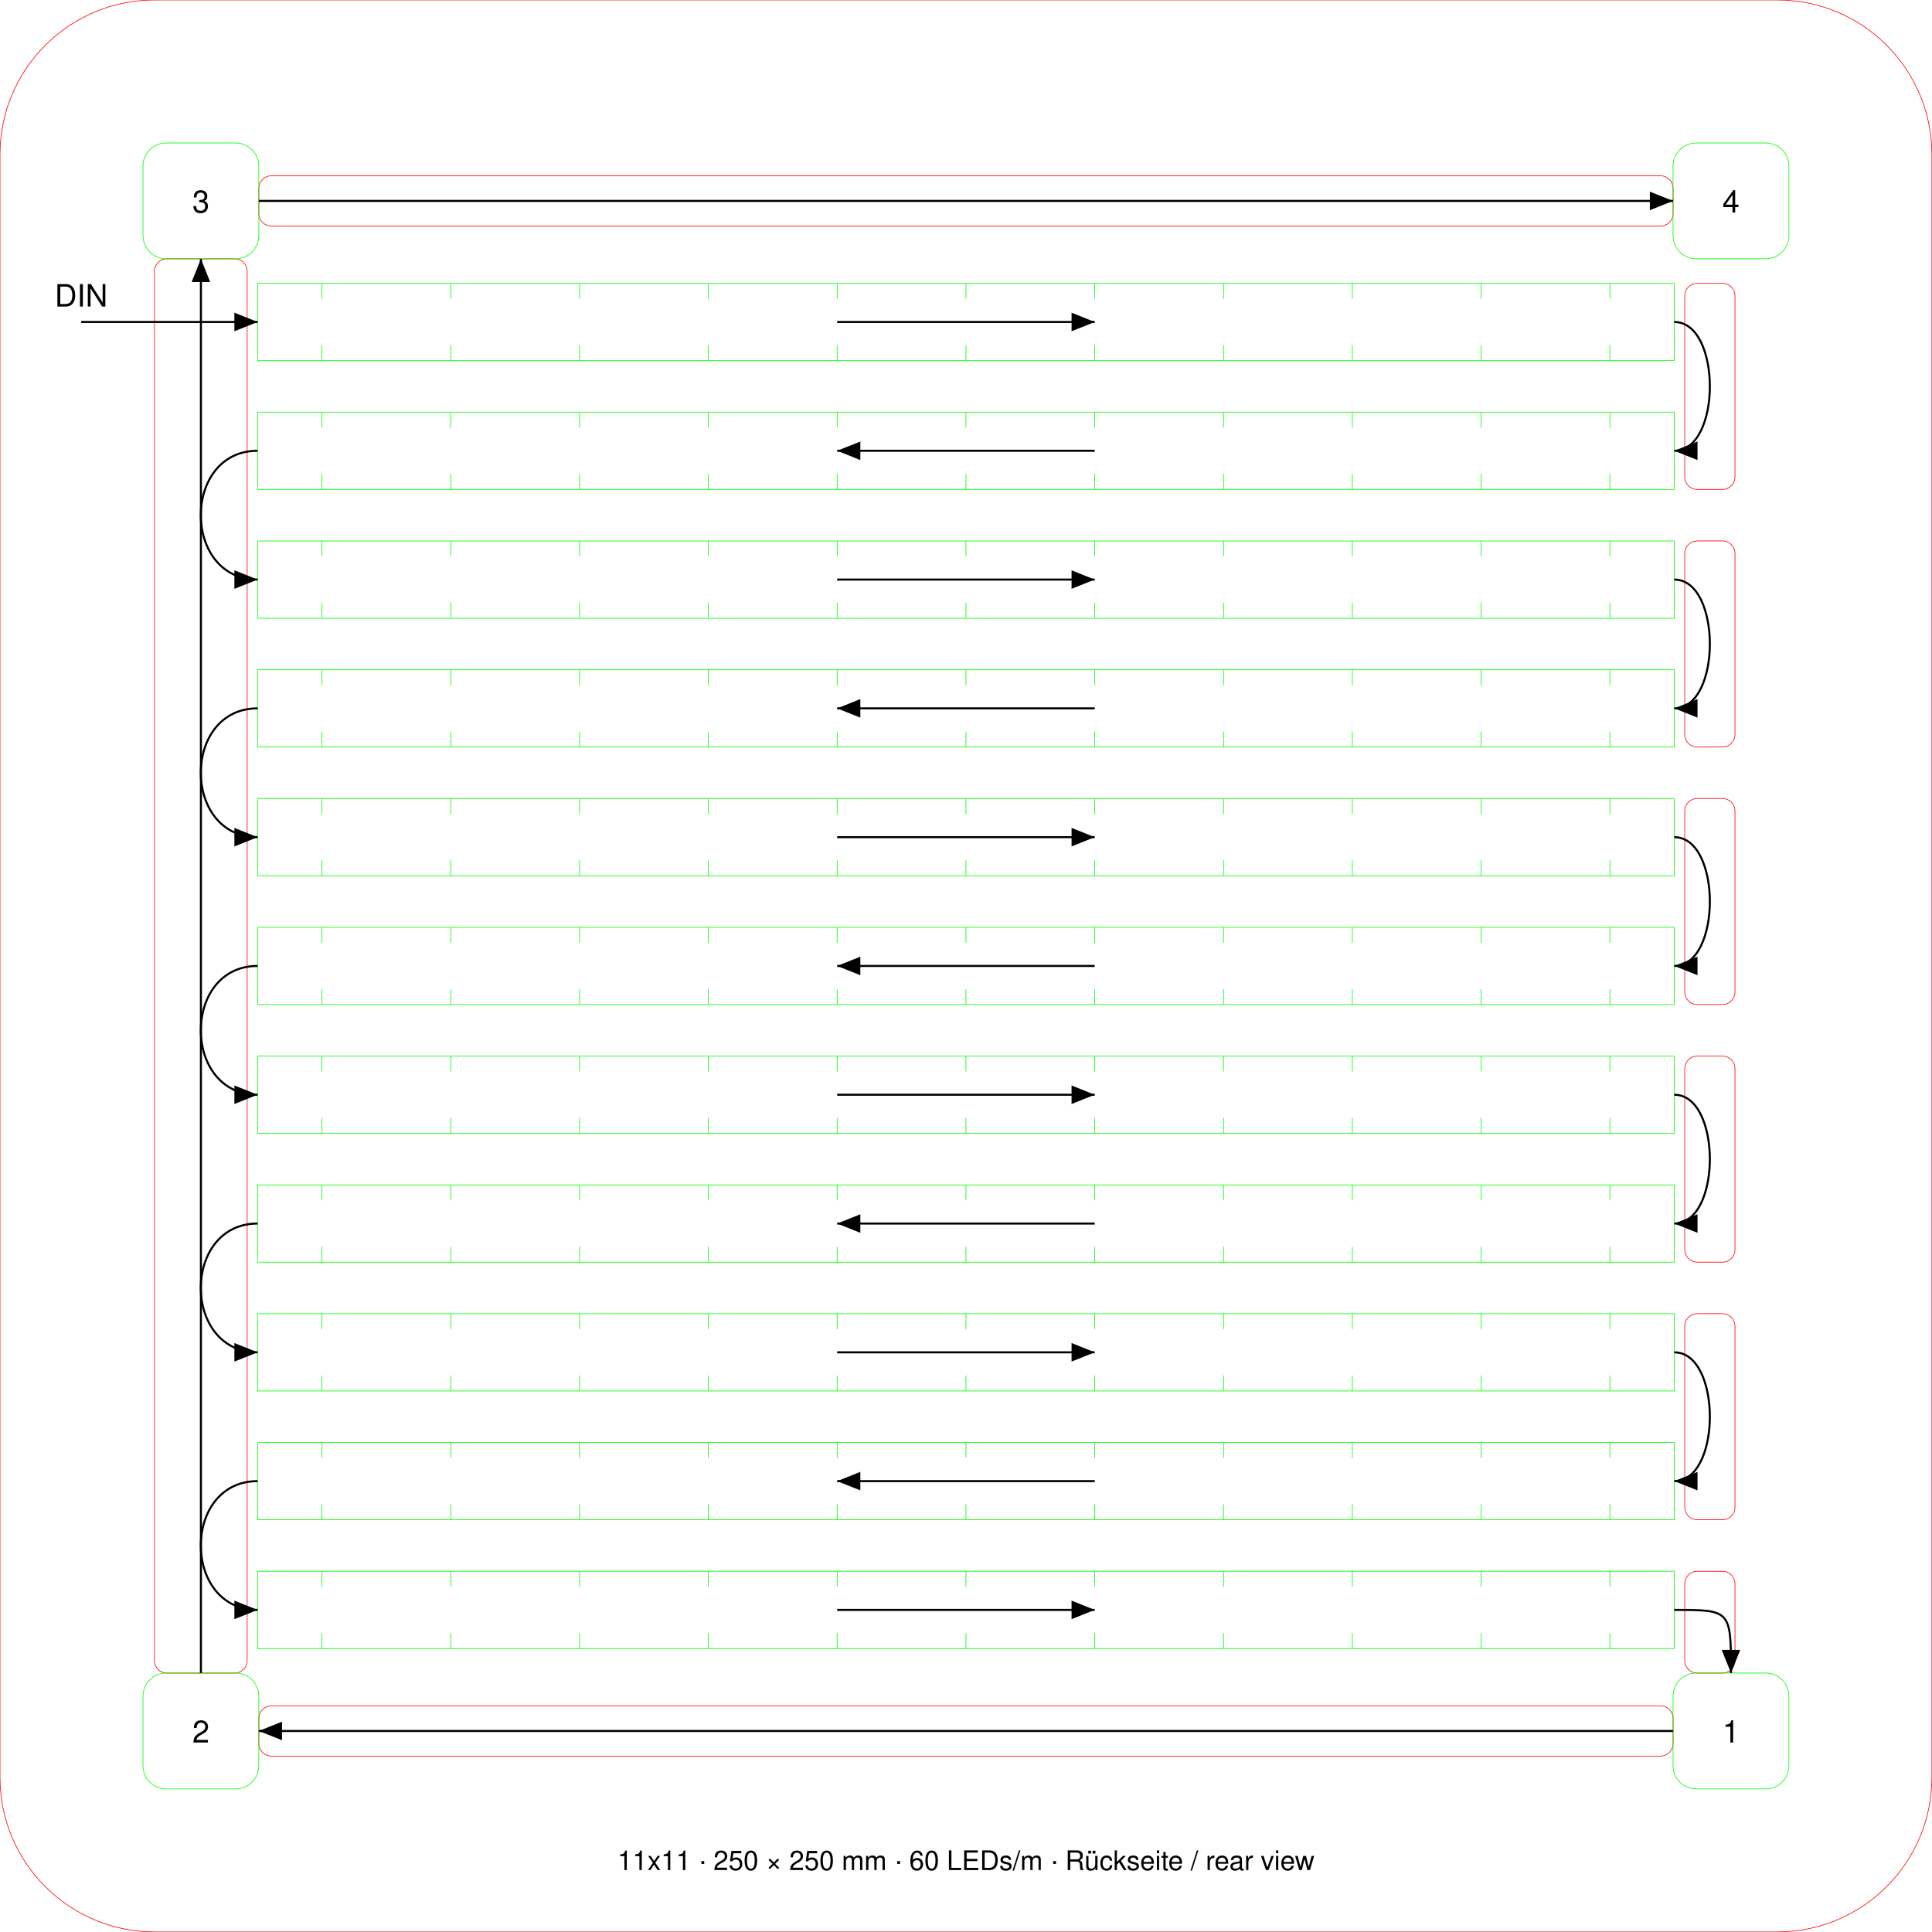
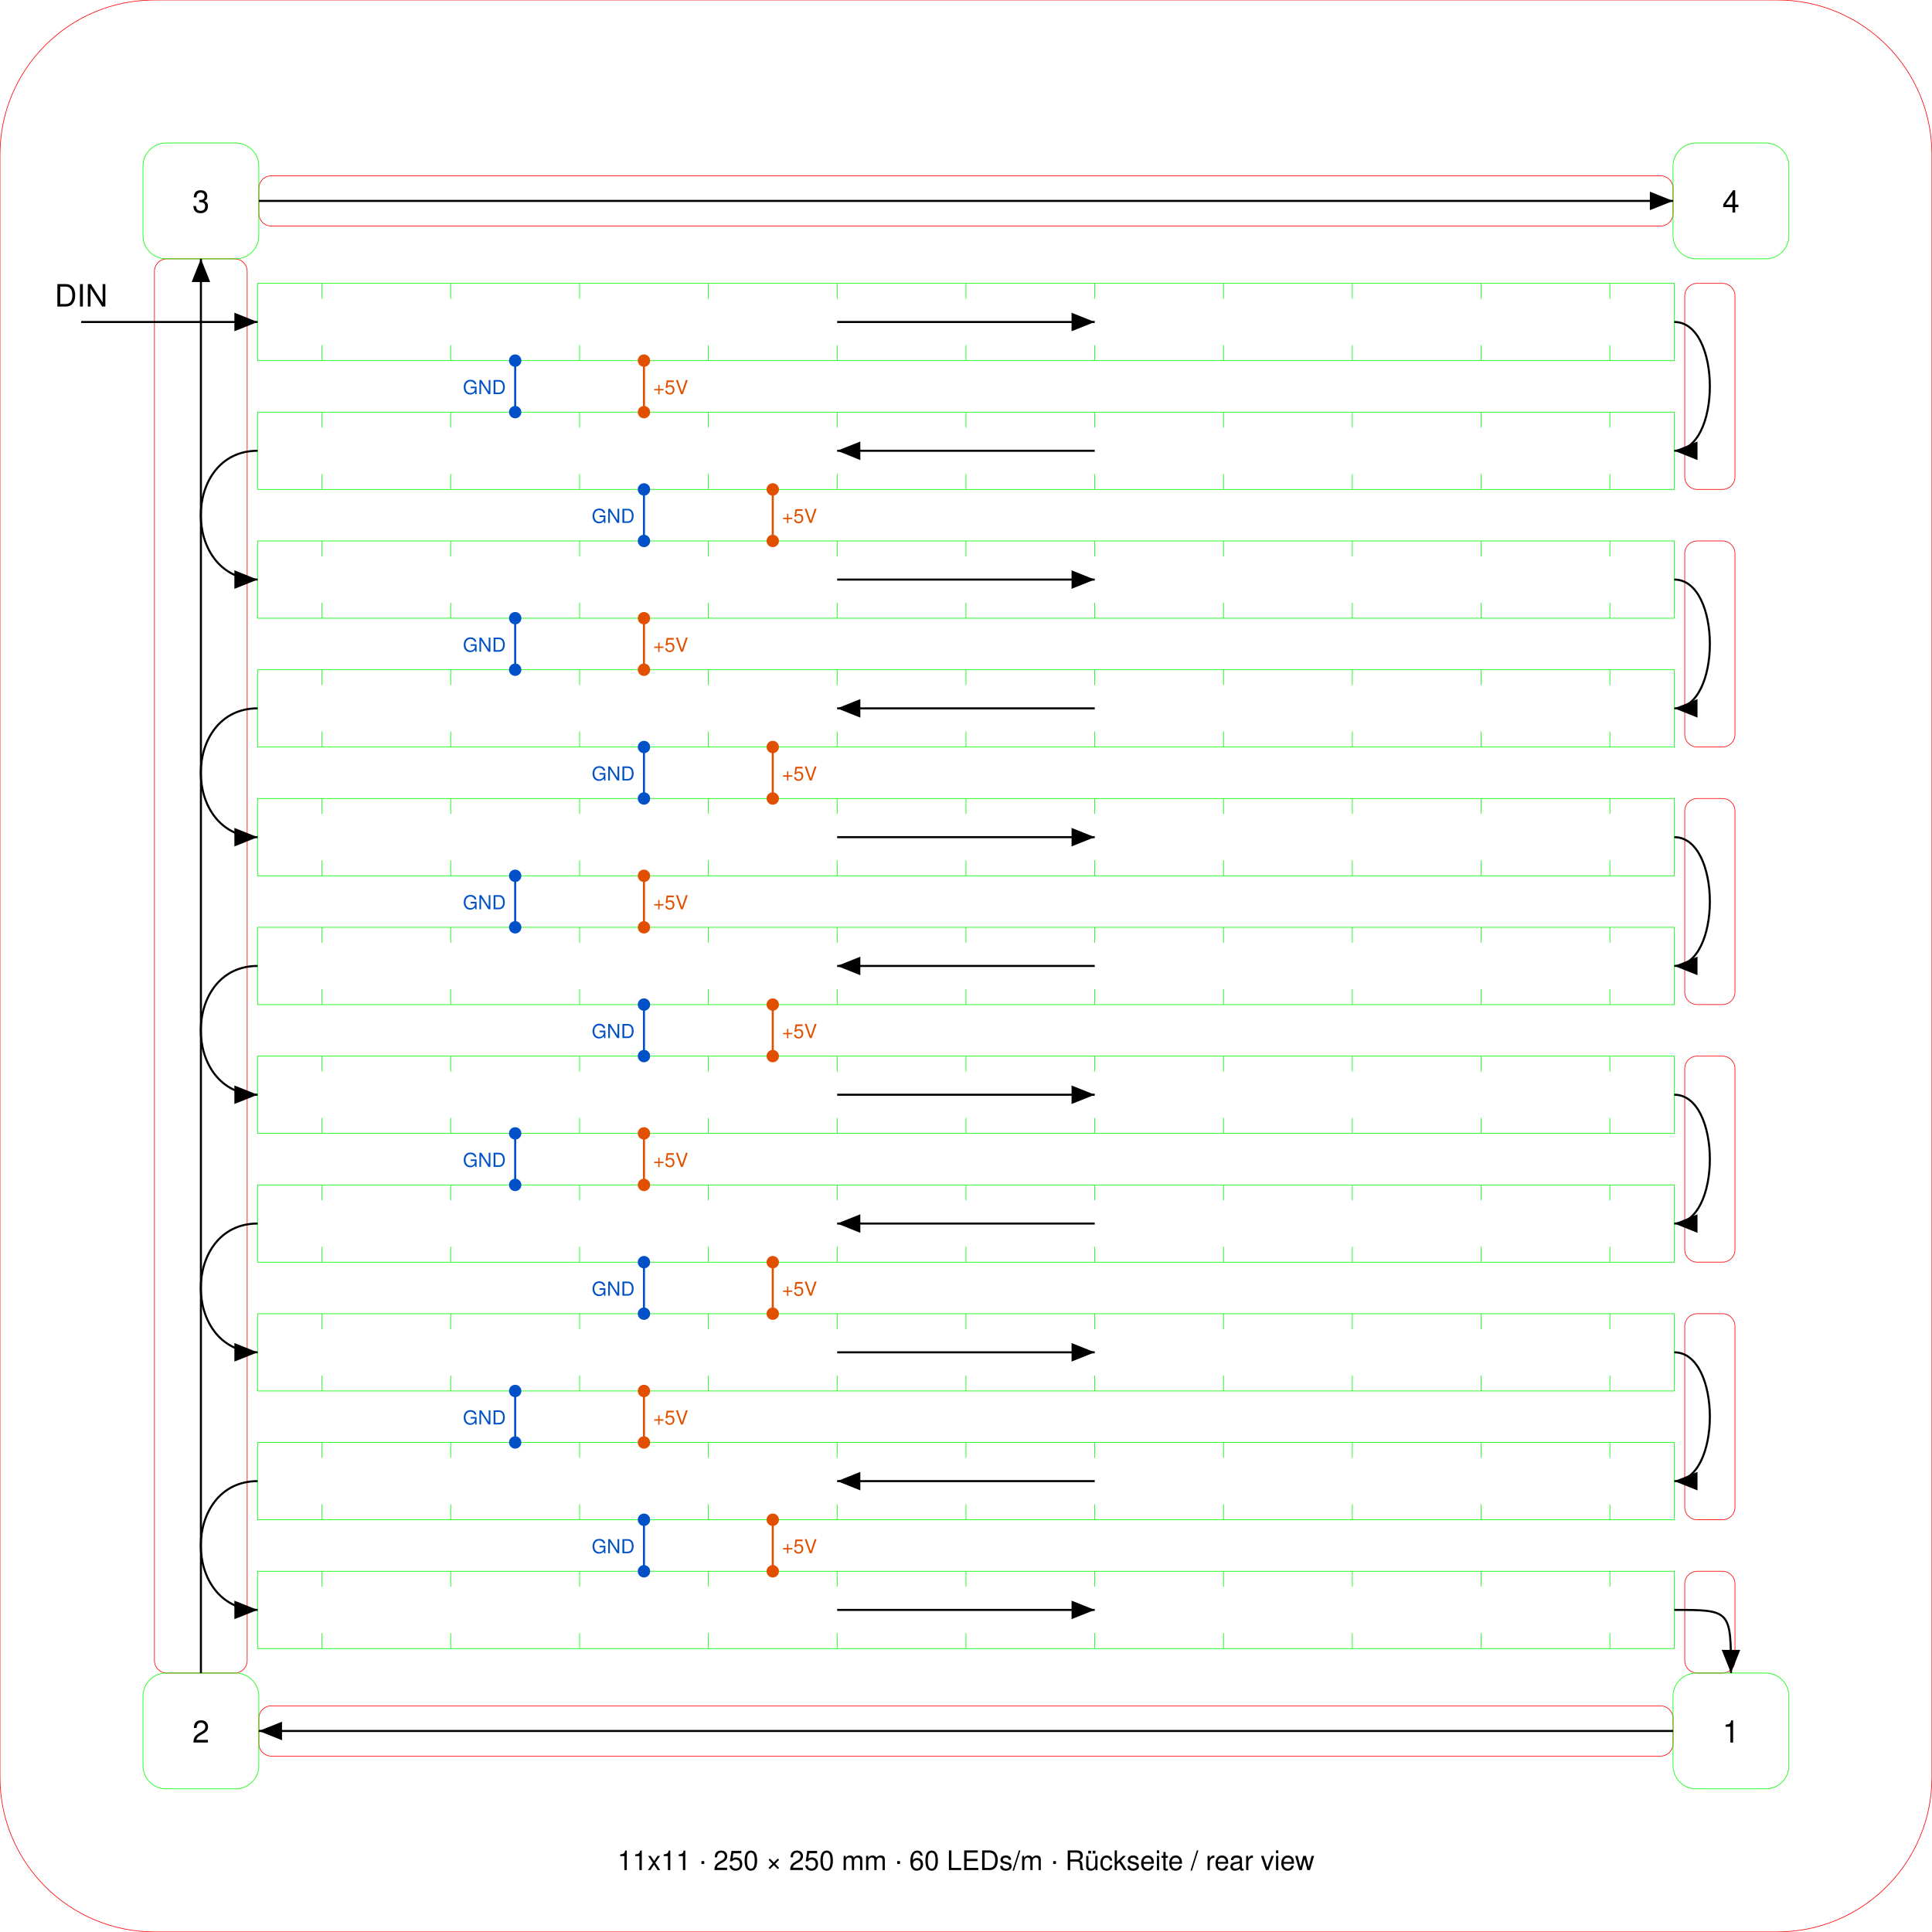
<svg xmlns="http://www.w3.org/2000/svg" version="1.1" width="250mm" height="250mm" viewBox="0 0 708.7 708.7">
  <style type="text/css">
	.cut{fill:none;stroke:#FF0000;stroke-width:0.236;}
	.mark{fill:none;stroke:#00FF00;stroke-width:0.236;}
	.arrow{fill:none;stroke:#000000;stroke-width:0.75;}
	.head{fill:#000000;}
	.label{font-family:'Helvetica';font-size:11.3px;text-anchor:middle;}
	.caption{font-family:'Helvetica';font-size:9.9px;text-anchor:middle;}
+ 	.gnd{fill:none;stroke:#0050C8;stroke-width:0.75;}
+ 	.vcc{fill:none;stroke:#E05000;stroke-width:0.75;}
+ 	.gnddot{fill:#0050C8;}
+ 	.vccdot{fill:#E05000;}
+ 	.gndlabel{fill:#0050C8;font-family:'Helvetica';font-size:7.1px;}
+ 	.vcclabel{fill:#E05000;font-family:'Helvetica';font-size:7.1px;}
</style>
  <g id="montage">
    <rect class="cut" x="0.00" y="0.00" width="708.66" height="708.66" rx="56.69" />
    <rect class="cut" x="618.00" y="103.94" width="18.43" height="75.59" rx="4.61" />
    <rect class="cut" x="618.00" y="198.43" width="18.43" height="75.59" rx="4.61" />
    <rect class="cut" x="618.00" y="292.91" width="18.43" height="75.59" rx="4.61" />
    <rect class="cut" x="618.00" y="387.40" width="18.43" height="75.59" rx="4.61" />
    <rect class="cut" x="618.00" y="481.89" width="18.43" height="75.59" rx="4.61" />
    <rect class="cut" x="94.95" y="64.49" width="518.77" height="18.43" rx="4.61" />
    <rect class="cut" x="94.95" y="625.75" width="518.77" height="18.43" rx="4.61" />
    <rect class="cut" x="56.65" y="94.95" width="34.02" height="518.77" rx="4.61" />
    <rect class="cut" x="618.00" y="576.38" width="18.43" height="37.34" rx="4.61" />
    <rect class="mark" x="94.49" y="103.94" width="519.69" height="28.35" rx="0.00" />
    <line class="mark" x1="590.55" y1="103.94" x2="590.55" y2="109.61" />
    <line class="mark" x1="590.55" y1="132.28" x2="590.55" y2="126.61" />
    <line class="mark" x1="543.31" y1="103.94" x2="543.31" y2="109.61" />
    <line class="mark" x1="543.31" y1="132.28" x2="543.31" y2="126.61" />
    <line class="mark" x1="496.06" y1="103.94" x2="496.06" y2="109.61" />
    <line class="mark" x1="496.06" y1="132.28" x2="496.06" y2="126.61" />
    <line class="mark" x1="448.82" y1="103.94" x2="448.82" y2="109.61" />
    <line class="mark" x1="448.82" y1="132.28" x2="448.82" y2="126.61" />
    <line class="mark" x1="401.57" y1="103.94" x2="401.57" y2="109.61" />
    <line class="mark" x1="401.57" y1="132.28" x2="401.57" y2="126.61" />
    <line class="mark" x1="354.33" y1="103.94" x2="354.33" y2="109.61" />
    <line class="mark" x1="354.33" y1="132.28" x2="354.33" y2="126.61" />
    <line class="mark" x1="307.09" y1="103.94" x2="307.09" y2="109.61" />
    <line class="mark" x1="307.09" y1="132.28" x2="307.09" y2="126.61" />
    <line class="mark" x1="259.84" y1="103.94" x2="259.84" y2="109.61" />
    <line class="mark" x1="259.84" y1="132.28" x2="259.84" y2="126.61" />
    <line class="mark" x1="212.60" y1="103.94" x2="212.60" y2="109.61" />
    <line class="mark" x1="212.60" y1="132.28" x2="212.60" y2="126.61" />
    <line class="mark" x1="165.35" y1="103.94" x2="165.35" y2="109.61" />
    <line class="mark" x1="165.35" y1="132.28" x2="165.35" y2="126.61" />
    <line class="mark" x1="118.11" y1="103.94" x2="118.11" y2="109.61" />
    <line class="mark" x1="118.11" y1="132.28" x2="118.11" y2="126.61" />
    <rect class="mark" x="94.49" y="151.18" width="519.69" height="28.35" rx="0.00" />
    <line class="mark" x1="590.55" y1="151.18" x2="590.55" y2="156.85" />
    <line class="mark" x1="590.55" y1="179.53" x2="590.55" y2="173.86" />
    <line class="mark" x1="543.31" y1="151.18" x2="543.31" y2="156.85" />
    <line class="mark" x1="543.31" y1="179.53" x2="543.31" y2="173.86" />
    <line class="mark" x1="496.06" y1="151.18" x2="496.06" y2="156.85" />
    <line class="mark" x1="496.06" y1="179.53" x2="496.06" y2="173.86" />
    <line class="mark" x1="448.82" y1="151.18" x2="448.82" y2="156.85" />
    <line class="mark" x1="448.82" y1="179.53" x2="448.82" y2="173.86" />
    <line class="mark" x1="401.57" y1="151.18" x2="401.57" y2="156.85" />
    <line class="mark" x1="401.57" y1="179.53" x2="401.57" y2="173.86" />
    <line class="mark" x1="354.33" y1="151.18" x2="354.33" y2="156.85" />
    <line class="mark" x1="354.33" y1="179.53" x2="354.33" y2="173.86" />
    <line class="mark" x1="307.09" y1="151.18" x2="307.09" y2="156.85" />
    <line class="mark" x1="307.09" y1="179.53" x2="307.09" y2="173.86" />
    <line class="mark" x1="259.84" y1="151.18" x2="259.84" y2="156.85" />
    <line class="mark" x1="259.84" y1="179.53" x2="259.84" y2="173.86" />
    <line class="mark" x1="212.60" y1="151.18" x2="212.60" y2="156.85" />
    <line class="mark" x1="212.60" y1="179.53" x2="212.60" y2="173.86" />
    <line class="mark" x1="165.35" y1="151.18" x2="165.35" y2="156.85" />
    <line class="mark" x1="165.35" y1="179.53" x2="165.35" y2="173.86" />
    <line class="mark" x1="118.11" y1="151.18" x2="118.11" y2="156.85" />
    <line class="mark" x1="118.11" y1="179.53" x2="118.11" y2="173.86" />
    <rect class="mark" x="94.49" y="198.43" width="519.69" height="28.35" rx="0.00" />
    <line class="mark" x1="590.55" y1="198.43" x2="590.55" y2="204.09" />
    <line class="mark" x1="590.55" y1="226.77" x2="590.55" y2="221.10" />
    <line class="mark" x1="543.31" y1="198.43" x2="543.31" y2="204.09" />
    <line class="mark" x1="543.31" y1="226.77" x2="543.31" y2="221.10" />
    <line class="mark" x1="496.06" y1="198.43" x2="496.06" y2="204.09" />
    <line class="mark" x1="496.06" y1="226.77" x2="496.06" y2="221.10" />
    <line class="mark" x1="448.82" y1="198.43" x2="448.82" y2="204.09" />
    <line class="mark" x1="448.82" y1="226.77" x2="448.82" y2="221.10" />
    <line class="mark" x1="401.57" y1="198.43" x2="401.57" y2="204.09" />
    <line class="mark" x1="401.57" y1="226.77" x2="401.57" y2="221.10" />
    <line class="mark" x1="354.33" y1="198.43" x2="354.33" y2="204.09" />
    <line class="mark" x1="354.33" y1="226.77" x2="354.33" y2="221.10" />
    <line class="mark" x1="307.09" y1="198.43" x2="307.09" y2="204.09" />
    <line class="mark" x1="307.09" y1="226.77" x2="307.09" y2="221.10" />
    <line class="mark" x1="259.84" y1="198.43" x2="259.84" y2="204.09" />
    <line class="mark" x1="259.84" y1="226.77" x2="259.84" y2="221.10" />
    <line class="mark" x1="212.60" y1="198.43" x2="212.60" y2="204.09" />
    <line class="mark" x1="212.60" y1="226.77" x2="212.60" y2="221.10" />
    <line class="mark" x1="165.35" y1="198.43" x2="165.35" y2="204.09" />
    <line class="mark" x1="165.35" y1="226.77" x2="165.35" y2="221.10" />
    <line class="mark" x1="118.11" y1="198.43" x2="118.11" y2="204.09" />
    <line class="mark" x1="118.11" y1="226.77" x2="118.11" y2="221.10" />
    <rect class="mark" x="94.49" y="245.67" width="519.69" height="28.35" rx="0.00" />
    <line class="mark" x1="590.55" y1="245.67" x2="590.55" y2="251.34" />
    <line class="mark" x1="590.55" y1="274.02" x2="590.55" y2="268.35" />
    <line class="mark" x1="543.31" y1="245.67" x2="543.31" y2="251.34" />
    <line class="mark" x1="543.31" y1="274.02" x2="543.31" y2="268.35" />
    <line class="mark" x1="496.06" y1="245.67" x2="496.06" y2="251.34" />
    <line class="mark" x1="496.06" y1="274.02" x2="496.06" y2="268.35" />
    <line class="mark" x1="448.82" y1="245.67" x2="448.82" y2="251.34" />
    <line class="mark" x1="448.82" y1="274.02" x2="448.82" y2="268.35" />
    <line class="mark" x1="401.57" y1="245.67" x2="401.57" y2="251.34" />
    <line class="mark" x1="401.57" y1="274.02" x2="401.57" y2="268.35" />
    <line class="mark" x1="354.33" y1="245.67" x2="354.33" y2="251.34" />
    <line class="mark" x1="354.33" y1="274.02" x2="354.33" y2="268.35" />
    <line class="mark" x1="307.09" y1="245.67" x2="307.09" y2="251.34" />
    <line class="mark" x1="307.09" y1="274.02" x2="307.09" y2="268.35" />
    <line class="mark" x1="259.84" y1="245.67" x2="259.84" y2="251.34" />
    <line class="mark" x1="259.84" y1="274.02" x2="259.84" y2="268.35" />
    <line class="mark" x1="212.60" y1="245.67" x2="212.60" y2="251.34" />
    <line class="mark" x1="212.60" y1="274.02" x2="212.60" y2="268.35" />
    <line class="mark" x1="165.35" y1="245.67" x2="165.35" y2="251.34" />
    <line class="mark" x1="165.35" y1="274.02" x2="165.35" y2="268.35" />
    <line class="mark" x1="118.11" y1="245.67" x2="118.11" y2="251.34" />
    <line class="mark" x1="118.11" y1="274.02" x2="118.11" y2="268.35" />
    <rect class="mark" x="94.49" y="292.91" width="519.69" height="28.35" rx="0.00" />
    <line class="mark" x1="590.55" y1="292.91" x2="590.55" y2="298.58" />
    <line class="mark" x1="590.55" y1="321.26" x2="590.55" y2="315.59" />
    <line class="mark" x1="543.31" y1="292.91" x2="543.31" y2="298.58" />
    <line class="mark" x1="543.31" y1="321.26" x2="543.31" y2="315.59" />
    <line class="mark" x1="496.06" y1="292.91" x2="496.06" y2="298.58" />
    <line class="mark" x1="496.06" y1="321.26" x2="496.06" y2="315.59" />
    <line class="mark" x1="448.82" y1="292.91" x2="448.82" y2="298.58" />
    <line class="mark" x1="448.82" y1="321.26" x2="448.82" y2="315.59" />
    <line class="mark" x1="401.57" y1="292.91" x2="401.57" y2="298.58" />
    <line class="mark" x1="401.57" y1="321.26" x2="401.57" y2="315.59" />
    <line class="mark" x1="354.33" y1="292.91" x2="354.33" y2="298.58" />
    <line class="mark" x1="354.33" y1="321.26" x2="354.33" y2="315.59" />
    <line class="mark" x1="307.09" y1="292.91" x2="307.09" y2="298.58" />
    <line class="mark" x1="307.09" y1="321.26" x2="307.09" y2="315.59" />
    <line class="mark" x1="259.84" y1="292.91" x2="259.84" y2="298.58" />
    <line class="mark" x1="259.84" y1="321.26" x2="259.84" y2="315.59" />
    <line class="mark" x1="212.60" y1="292.91" x2="212.60" y2="298.58" />
    <line class="mark" x1="212.60" y1="321.26" x2="212.60" y2="315.59" />
    <line class="mark" x1="165.35" y1="292.91" x2="165.35" y2="298.58" />
    <line class="mark" x1="165.35" y1="321.26" x2="165.35" y2="315.59" />
    <line class="mark" x1="118.11" y1="292.91" x2="118.11" y2="298.58" />
    <line class="mark" x1="118.11" y1="321.26" x2="118.11" y2="315.59" />
    <rect class="mark" x="94.49" y="340.16" width="519.69" height="28.35" rx="0.00" />
    <line class="mark" x1="590.55" y1="340.16" x2="590.55" y2="345.83" />
    <line class="mark" x1="590.55" y1="368.50" x2="590.55" y2="362.83" />
    <line class="mark" x1="543.31" y1="340.16" x2="543.31" y2="345.83" />
    <line class="mark" x1="543.31" y1="368.50" x2="543.31" y2="362.83" />
    <line class="mark" x1="496.06" y1="340.16" x2="496.06" y2="345.83" />
    <line class="mark" x1="496.06" y1="368.50" x2="496.06" y2="362.83" />
    <line class="mark" x1="448.82" y1="340.16" x2="448.82" y2="345.83" />
    <line class="mark" x1="448.82" y1="368.50" x2="448.82" y2="362.83" />
    <line class="mark" x1="401.57" y1="340.16" x2="401.57" y2="345.83" />
    <line class="mark" x1="401.57" y1="368.50" x2="401.57" y2="362.83" />
    <line class="mark" x1="354.33" y1="340.16" x2="354.33" y2="345.83" />
    <line class="mark" x1="354.33" y1="368.50" x2="354.33" y2="362.83" />
    <line class="mark" x1="307.09" y1="340.16" x2="307.09" y2="345.83" />
    <line class="mark" x1="307.09" y1="368.50" x2="307.09" y2="362.83" />
    <line class="mark" x1="259.84" y1="340.16" x2="259.84" y2="345.83" />
    <line class="mark" x1="259.84" y1="368.50" x2="259.84" y2="362.83" />
    <line class="mark" x1="212.60" y1="340.16" x2="212.60" y2="345.83" />
    <line class="mark" x1="212.60" y1="368.50" x2="212.60" y2="362.83" />
    <line class="mark" x1="165.35" y1="340.16" x2="165.35" y2="345.83" />
    <line class="mark" x1="165.35" y1="368.50" x2="165.35" y2="362.83" />
    <line class="mark" x1="118.11" y1="340.16" x2="118.11" y2="345.83" />
    <line class="mark" x1="118.11" y1="368.50" x2="118.11" y2="362.83" />
    <rect class="mark" x="94.49" y="387.40" width="519.69" height="28.35" rx="0.00" />
    <line class="mark" x1="590.55" y1="387.40" x2="590.55" y2="393.07" />
    <line class="mark" x1="590.55" y1="415.75" x2="590.55" y2="410.08" />
    <line class="mark" x1="543.31" y1="387.40" x2="543.31" y2="393.07" />
    <line class="mark" x1="543.31" y1="415.75" x2="543.31" y2="410.08" />
    <line class="mark" x1="496.06" y1="387.40" x2="496.06" y2="393.07" />
    <line class="mark" x1="496.06" y1="415.75" x2="496.06" y2="410.08" />
    <line class="mark" x1="448.82" y1="387.40" x2="448.82" y2="393.07" />
    <line class="mark" x1="448.82" y1="415.75" x2="448.82" y2="410.08" />
    <line class="mark" x1="401.57" y1="387.40" x2="401.57" y2="393.07" />
    <line class="mark" x1="401.57" y1="415.75" x2="401.57" y2="410.08" />
    <line class="mark" x1="354.33" y1="387.40" x2="354.33" y2="393.07" />
    <line class="mark" x1="354.33" y1="415.75" x2="354.33" y2="410.08" />
    <line class="mark" x1="307.09" y1="387.40" x2="307.09" y2="393.07" />
    <line class="mark" x1="307.09" y1="415.75" x2="307.09" y2="410.08" />
    <line class="mark" x1="259.84" y1="387.40" x2="259.84" y2="393.07" />
    <line class="mark" x1="259.84" y1="415.75" x2="259.84" y2="410.08" />
    <line class="mark" x1="212.60" y1="387.40" x2="212.60" y2="393.07" />
    <line class="mark" x1="212.60" y1="415.75" x2="212.60" y2="410.08" />
    <line class="mark" x1="165.35" y1="387.40" x2="165.35" y2="393.07" />
    <line class="mark" x1="165.35" y1="415.75" x2="165.35" y2="410.08" />
    <line class="mark" x1="118.11" y1="387.40" x2="118.11" y2="393.07" />
    <line class="mark" x1="118.11" y1="415.75" x2="118.11" y2="410.08" />
    <rect class="mark" x="94.49" y="434.65" width="519.69" height="28.35" rx="0.00" />
    <line class="mark" x1="590.55" y1="434.65" x2="590.55" y2="440.31" />
    <line class="mark" x1="590.55" y1="462.99" x2="590.55" y2="457.32" />
    <line class="mark" x1="543.31" y1="434.65" x2="543.31" y2="440.31" />
    <line class="mark" x1="543.31" y1="462.99" x2="543.31" y2="457.32" />
    <line class="mark" x1="496.06" y1="434.65" x2="496.06" y2="440.31" />
    <line class="mark" x1="496.06" y1="462.99" x2="496.06" y2="457.32" />
    <line class="mark" x1="448.82" y1="434.65" x2="448.82" y2="440.31" />
    <line class="mark" x1="448.82" y1="462.99" x2="448.82" y2="457.32" />
    <line class="mark" x1="401.57" y1="434.65" x2="401.57" y2="440.31" />
    <line class="mark" x1="401.57" y1="462.99" x2="401.57" y2="457.32" />
    <line class="mark" x1="354.33" y1="434.65" x2="354.33" y2="440.31" />
    <line class="mark" x1="354.33" y1="462.99" x2="354.33" y2="457.32" />
    <line class="mark" x1="307.09" y1="434.65" x2="307.09" y2="440.31" />
    <line class="mark" x1="307.09" y1="462.99" x2="307.09" y2="457.32" />
    <line class="mark" x1="259.84" y1="434.65" x2="259.84" y2="440.31" />
    <line class="mark" x1="259.84" y1="462.99" x2="259.84" y2="457.32" />
    <line class="mark" x1="212.60" y1="434.65" x2="212.60" y2="440.31" />
    <line class="mark" x1="212.60" y1="462.99" x2="212.60" y2="457.32" />
    <line class="mark" x1="165.35" y1="434.65" x2="165.35" y2="440.31" />
    <line class="mark" x1="165.35" y1="462.99" x2="165.35" y2="457.32" />
    <line class="mark" x1="118.11" y1="434.65" x2="118.11" y2="440.31" />
    <line class="mark" x1="118.11" y1="462.99" x2="118.11" y2="457.32" />
    <rect class="mark" x="94.49" y="481.89" width="519.69" height="28.35" rx="0.00" />
    <line class="mark" x1="590.55" y1="481.89" x2="590.55" y2="487.56" />
    <line class="mark" x1="590.55" y1="510.24" x2="590.55" y2="504.57" />
    <line class="mark" x1="543.31" y1="481.89" x2="543.31" y2="487.56" />
    <line class="mark" x1="543.31" y1="510.24" x2="543.31" y2="504.57" />
    <line class="mark" x1="496.06" y1="481.89" x2="496.06" y2="487.56" />
    <line class="mark" x1="496.06" y1="510.24" x2="496.06" y2="504.57" />
    <line class="mark" x1="448.82" y1="481.89" x2="448.82" y2="487.56" />
    <line class="mark" x1="448.82" y1="510.24" x2="448.82" y2="504.57" />
    <line class="mark" x1="401.57" y1="481.89" x2="401.57" y2="487.56" />
    <line class="mark" x1="401.57" y1="510.24" x2="401.57" y2="504.57" />
    <line class="mark" x1="354.33" y1="481.89" x2="354.33" y2="487.56" />
    <line class="mark" x1="354.33" y1="510.24" x2="354.33" y2="504.57" />
    <line class="mark" x1="307.09" y1="481.89" x2="307.09" y2="487.56" />
    <line class="mark" x1="307.09" y1="510.24" x2="307.09" y2="504.57" />
    <line class="mark" x1="259.84" y1="481.89" x2="259.84" y2="487.56" />
    <line class="mark" x1="259.84" y1="510.24" x2="259.84" y2="504.57" />
    <line class="mark" x1="212.60" y1="481.89" x2="212.60" y2="487.56" />
    <line class="mark" x1="212.60" y1="510.24" x2="212.60" y2="504.57" />
    <line class="mark" x1="165.35" y1="481.89" x2="165.35" y2="487.56" />
    <line class="mark" x1="165.35" y1="510.24" x2="165.35" y2="504.57" />
    <line class="mark" x1="118.11" y1="481.89" x2="118.11" y2="487.56" />
    <line class="mark" x1="118.11" y1="510.24" x2="118.11" y2="504.57" />
    <rect class="mark" x="94.49" y="529.13" width="519.69" height="28.35" rx="0.00" />
    <line class="mark" x1="590.55" y1="529.13" x2="590.55" y2="534.80" />
    <line class="mark" x1="590.55" y1="557.48" x2="590.55" y2="551.81" />
    <line class="mark" x1="543.31" y1="529.13" x2="543.31" y2="534.80" />
    <line class="mark" x1="543.31" y1="557.48" x2="543.31" y2="551.81" />
    <line class="mark" x1="496.06" y1="529.13" x2="496.06" y2="534.80" />
    <line class="mark" x1="496.06" y1="557.48" x2="496.06" y2="551.81" />
    <line class="mark" x1="448.82" y1="529.13" x2="448.82" y2="534.80" />
    <line class="mark" x1="448.82" y1="557.48" x2="448.82" y2="551.81" />
    <line class="mark" x1="401.57" y1="529.13" x2="401.57" y2="534.80" />
    <line class="mark" x1="401.57" y1="557.48" x2="401.57" y2="551.81" />
    <line class="mark" x1="354.33" y1="529.13" x2="354.33" y2="534.80" />
    <line class="mark" x1="354.33" y1="557.48" x2="354.33" y2="551.81" />
    <line class="mark" x1="307.09" y1="529.13" x2="307.09" y2="534.80" />
    <line class="mark" x1="307.09" y1="557.48" x2="307.09" y2="551.81" />
    <line class="mark" x1="259.84" y1="529.13" x2="259.84" y2="534.80" />
    <line class="mark" x1="259.84" y1="557.48" x2="259.84" y2="551.81" />
    <line class="mark" x1="212.60" y1="529.13" x2="212.60" y2="534.80" />
    <line class="mark" x1="212.60" y1="557.48" x2="212.60" y2="551.81" />
    <line class="mark" x1="165.35" y1="529.13" x2="165.35" y2="534.80" />
    <line class="mark" x1="165.35" y1="557.48" x2="165.35" y2="551.81" />
    <line class="mark" x1="118.11" y1="529.13" x2="118.11" y2="534.80" />
    <line class="mark" x1="118.11" y1="557.48" x2="118.11" y2="551.81" />
    <rect class="mark" x="94.49" y="576.38" width="519.69" height="28.35" rx="0.00" />
    <line class="mark" x1="590.55" y1="576.38" x2="590.55" y2="582.05" />
    <line class="mark" x1="590.55" y1="604.72" x2="590.55" y2="599.06" />
    <line class="mark" x1="543.31" y1="576.38" x2="543.31" y2="582.05" />
    <line class="mark" x1="543.31" y1="604.72" x2="543.31" y2="599.06" />
    <line class="mark" x1="496.06" y1="576.38" x2="496.06" y2="582.05" />
    <line class="mark" x1="496.06" y1="604.72" x2="496.06" y2="599.06" />
    <line class="mark" x1="448.82" y1="576.38" x2="448.82" y2="582.05" />
    <line class="mark" x1="448.82" y1="604.72" x2="448.82" y2="599.06" />
    <line class="mark" x1="401.57" y1="576.38" x2="401.57" y2="582.05" />
    <line class="mark" x1="401.57" y1="604.72" x2="401.57" y2="599.06" />
    <line class="mark" x1="354.33" y1="576.38" x2="354.33" y2="582.05" />
    <line class="mark" x1="354.33" y1="604.72" x2="354.33" y2="599.06" />
    <line class="mark" x1="307.09" y1="576.38" x2="307.09" y2="582.05" />
    <line class="mark" x1="307.09" y1="604.72" x2="307.09" y2="599.06" />
    <line class="mark" x1="259.84" y1="576.38" x2="259.84" y2="582.05" />
    <line class="mark" x1="259.84" y1="604.72" x2="259.84" y2="599.06" />
    <line class="mark" x1="212.60" y1="576.38" x2="212.60" y2="582.05" />
    <line class="mark" x1="212.60" y1="604.72" x2="212.60" y2="599.06" />
    <line class="mark" x1="165.35" y1="576.38" x2="165.35" y2="582.05" />
    <line class="mark" x1="165.35" y1="604.72" x2="165.35" y2="599.06" />
    <line class="mark" x1="118.11" y1="576.38" x2="118.11" y2="582.05" />
    <line class="mark" x1="118.11" y1="604.72" x2="118.11" y2="599.06" />
    <rect class="mark" x="52.45" y="52.45" width="42.49" height="42.49" rx="8.50" />
    <rect class="mark" x="613.71" y="52.45" width="42.49" height="42.49" rx="8.50" />
    <rect class="mark" x="52.45" y="613.71" width="42.49" height="42.49" rx="8.50" />
    <rect class="mark" x="613.71" y="613.71" width="42.49" height="42.49" rx="8.50" />
  </g>
  <g id="direction">
    <line class="arrow" x1="29.78" y1="118.11" x2="94.49" y2="118.11" />
    <polygon class="head" points="94.49,118.11 85.98,121.51 85.98,114.71" />
    <text class="label" x="29.78" y="112.44">DIN</text>
    <line class="arrow" x1="307.09" y1="118.11" x2="401.57" y2="118.11" />
    <polygon class="head" points="401.57,118.11 393.07,121.51 393.07,114.71" />
    <line class="arrow" x1="401.57" y1="165.35" x2="307.09" y2="165.35" />
    <polygon class="head" points="307.09,165.35 315.59,161.95 315.59,168.76" />
    <line class="arrow" x1="307.09" y1="212.60" x2="401.57" y2="212.60" />
    <polygon class="head" points="401.57,212.60 393.07,216.00 393.07,209.20" />
    <line class="arrow" x1="401.57" y1="259.84" x2="307.09" y2="259.84" />
    <polygon class="head" points="307.09,259.84 315.59,256.44 315.59,263.24" />
    <line class="arrow" x1="307.09" y1="307.09" x2="401.57" y2="307.09" />
    <polygon class="head" points="401.57,307.09 393.07,310.49 393.07,303.69" />
    <line class="arrow" x1="401.57" y1="354.33" x2="307.09" y2="354.33" />
    <polygon class="head" points="307.09,354.33 315.59,350.93 315.59,357.73" />
    <line class="arrow" x1="307.09" y1="401.57" x2="401.57" y2="401.57" />
    <polygon class="head" points="401.57,401.57 393.07,404.98 393.07,398.17" />
    <line class="arrow" x1="401.57" y1="448.82" x2="307.09" y2="448.82" />
    <polygon class="head" points="307.09,448.82 315.59,445.42 315.59,452.22" />
    <line class="arrow" x1="307.09" y1="496.06" x2="401.57" y2="496.06" />
    <polygon class="head" points="401.57,496.06 393.07,499.46 393.07,492.66" />
    <line class="arrow" x1="401.57" y1="543.31" x2="307.09" y2="543.31" />
    <polygon class="head" points="307.09,543.31 315.59,539.91 315.59,546.71" />
    <line class="arrow" x1="307.09" y1="590.55" x2="401.57" y2="590.55" />
    <polygon class="head" points="401.57,590.55 393.07,593.95 393.07,587.15" />
    <path class="arrow" d="M614.17,118.11 C631.56,118.11 631.56,165.35 614.17,165.35" />
    <polygon class="head" points="614.17,165.35 622.68,161.95 622.68,168.76" />
    <path class="arrow" d="M94.49,165.35 C66.71,165.35 66.71,212.60 94.49,212.60" />
    <polygon class="head" points="94.49,212.60 85.98,216.00 85.98,209.20" />
    <path class="arrow" d="M614.17,212.60 C631.56,212.60 631.56,259.84 614.17,259.84" />
    <polygon class="head" points="614.17,259.84 622.68,256.44 622.68,263.24" />
    <path class="arrow" d="M94.49,259.84 C66.71,259.84 66.71,307.09 94.49,307.09" />
    <polygon class="head" points="94.49,307.09 85.98,310.49 85.98,303.69" />
    <path class="arrow" d="M614.17,307.09 C631.56,307.09 631.56,354.33 614.17,354.33" />
    <polygon class="head" points="614.17,354.33 622.68,350.93 622.68,357.73" />
    <path class="arrow" d="M94.49,354.33 C66.71,354.33 66.71,401.57 94.49,401.57" />
    <polygon class="head" points="94.49,401.57 85.98,404.98 85.98,398.17" />
    <path class="arrow" d="M614.17,401.57 C631.56,401.57 631.56,448.82 614.17,448.82" />
    <polygon class="head" points="614.17,448.82 622.68,445.42 622.68,452.22" />
    <path class="arrow" d="M94.49,448.82 C66.71,448.82 66.71,496.06 94.49,496.06" />
    <polygon class="head" points="94.49,496.06 85.98,499.46 85.98,492.66" />
    <path class="arrow" d="M614.17,496.06 C631.56,496.06 631.56,543.31 614.17,543.31" />
    <polygon class="head" points="614.17,543.31 622.68,539.91 622.68,546.71" />
    <path class="arrow" d="M94.49,543.31 C66.71,543.31 66.71,590.55 94.49,590.55" />
    <polygon class="head" points="94.49,590.55 85.98,593.95 85.98,587.15" />
    <path class="arrow" d="M614.17,590.55 C634.96,590.55 634.96,590.55 634.96,613.71" />
    <polygon class="head" points="634.96,613.71 631.56,605.21 638.36,605.21" />
    <line class="arrow" x1="613.71" y1="634.96" x2="94.95" y2="634.96" />
    <polygon class="head" points="94.95,634.96 103.45,631.56 103.45,638.36" />
    <line class="arrow" x1="73.70" y1="613.71" x2="73.70" y2="94.95" />
    <polygon class="head" points="73.70,94.95 77.10,103.45 70.30,103.45" />
    <line class="arrow" x1="94.95" y1="73.70" x2="613.71" y2="73.70" />
    <polygon class="head" points="613.71,73.70 605.21,77.10 605.21,70.30" />
    <text class="label" x="634.96" y="639.21">1</text>
    <text class="label" x="73.70" y="639.21">2</text>
    <text class="label" x="73.70" y="77.95">3</text>
    <text class="label" x="634.96" y="77.95">4</text>
    <text class="caption" x="354.33" y="685.98">11x11 · 250 × 250 mm · 60 LEDs/m · Rückseite / rear view</text>
  </g>
+   <g id="power">
+     <line class="gnd" x1="188.98" y1="132.28" x2="188.98" y2="151.18" />
+     <circle class="gnddot" cx="188.98" cy="132.28" r="2.27" />
+     <circle class="gnddot" cx="188.98" cy="151.18" r="2.27" />
+     <text class="gndlabel" x="185.57" y="144.57" text-anchor="end">GND</text>
+     <line class="vcc" x1="236.22" y1="132.28" x2="236.22" y2="151.18" />
+     <circle class="vccdot" cx="236.22" cy="132.28" r="2.27" />
+     <circle class="vccdot" cx="236.22" cy="151.18" r="2.27" />
+     <text class="vcclabel" x="239.62" y="144.57" text-anchor="start">+5V</text>
+     <line class="gnd" x1="236.22" y1="179.53" x2="236.22" y2="198.43" />
+     <circle class="gnddot" cx="236.22" cy="179.53" r="2.27" />
+     <circle class="gnddot" cx="236.22" cy="198.43" r="2.27" />
+     <text class="gndlabel" x="232.82" y="191.81" text-anchor="end">GND</text>
+     <line class="vcc" x1="283.46" y1="179.53" x2="283.46" y2="198.43" />
+     <circle class="vccdot" cx="283.46" cy="179.53" r="2.27" />
+     <circle class="vccdot" cx="283.46" cy="198.43" r="2.27" />
+     <text class="vcclabel" x="286.87" y="191.81" text-anchor="start">+5V</text>
+     <line class="gnd" x1="188.98" y1="226.77" x2="188.98" y2="245.67" />
+     <circle class="gnddot" cx="188.98" cy="226.77" r="2.27" />
+     <circle class="gnddot" cx="188.98" cy="245.67" r="2.27" />
+     <text class="gndlabel" x="185.57" y="239.06" text-anchor="end">GND</text>
+     <line class="vcc" x1="236.22" y1="226.77" x2="236.22" y2="245.67" />
+     <circle class="vccdot" cx="236.22" cy="226.77" r="2.27" />
+     <circle class="vccdot" cx="236.22" cy="245.67" r="2.27" />
+     <text class="vcclabel" x="239.62" y="239.06" text-anchor="start">+5V</text>
+     <line class="gnd" x1="236.22" y1="274.02" x2="236.22" y2="292.91" />
+     <circle class="gnddot" cx="236.22" cy="274.02" r="2.27" />
+     <circle class="gnddot" cx="236.22" cy="292.91" r="2.27" />
+     <text class="gndlabel" x="232.82" y="286.30" text-anchor="end">GND</text>
+     <line class="vcc" x1="283.46" y1="274.02" x2="283.46" y2="292.91" />
+     <circle class="vccdot" cx="283.46" cy="274.02" r="2.27" />
+     <circle class="vccdot" cx="283.46" cy="292.91" r="2.27" />
+     <text class="vcclabel" x="286.87" y="286.30" text-anchor="start">+5V</text>
+     <line class="gnd" x1="188.98" y1="321.26" x2="188.98" y2="340.16" />
+     <circle class="gnddot" cx="188.98" cy="321.26" r="2.27" />
+     <circle class="gnddot" cx="188.98" cy="340.16" r="2.27" />
+     <text class="gndlabel" x="185.57" y="333.54" text-anchor="end">GND</text>
+     <line class="vcc" x1="236.22" y1="321.26" x2="236.22" y2="340.16" />
+     <circle class="vccdot" cx="236.22" cy="321.26" r="2.27" />
+     <circle class="vccdot" cx="236.22" cy="340.16" r="2.27" />
+     <text class="vcclabel" x="239.62" y="333.54" text-anchor="start">+5V</text>
+     <line class="gnd" x1="236.22" y1="368.50" x2="236.22" y2="387.40" />
+     <circle class="gnddot" cx="236.22" cy="368.50" r="2.27" />
+     <circle class="gnddot" cx="236.22" cy="387.40" r="2.27" />
+     <text class="gndlabel" x="232.82" y="380.79" text-anchor="end">GND</text>
+     <line class="vcc" x1="283.46" y1="368.50" x2="283.46" y2="387.40" />
+     <circle class="vccdot" cx="283.46" cy="368.50" r="2.27" />
+     <circle class="vccdot" cx="283.46" cy="387.40" r="2.27" />
+     <text class="vcclabel" x="286.87" y="380.79" text-anchor="start">+5V</text>
+     <line class="gnd" x1="188.98" y1="415.75" x2="188.98" y2="434.65" />
+     <circle class="gnddot" cx="188.98" cy="415.75" r="2.27" />
+     <circle class="gnddot" cx="188.98" cy="434.65" r="2.27" />
+     <text class="gndlabel" x="185.57" y="428.03" text-anchor="end">GND</text>
+     <line class="vcc" x1="236.22" y1="415.75" x2="236.22" y2="434.65" />
+     <circle class="vccdot" cx="236.22" cy="415.75" r="2.27" />
+     <circle class="vccdot" cx="236.22" cy="434.65" r="2.27" />
+     <text class="vcclabel" x="239.62" y="428.03" text-anchor="start">+5V</text>
+     <line class="gnd" x1="236.22" y1="462.99" x2="236.22" y2="481.89" />
+     <circle class="gnddot" cx="236.22" cy="462.99" r="2.27" />
+     <circle class="gnddot" cx="236.22" cy="481.89" r="2.27" />
+     <text class="gndlabel" x="232.82" y="475.28" text-anchor="end">GND</text>
+     <line class="vcc" x1="283.46" y1="462.99" x2="283.46" y2="481.89" />
+     <circle class="vccdot" cx="283.46" cy="462.99" r="2.27" />
+     <circle class="vccdot" cx="283.46" cy="481.89" r="2.27" />
+     <text class="vcclabel" x="286.87" y="475.28" text-anchor="start">+5V</text>
+     <line class="gnd" x1="188.98" y1="510.24" x2="188.98" y2="529.13" />
+     <circle class="gnddot" cx="188.98" cy="510.24" r="2.27" />
+     <circle class="gnddot" cx="188.98" cy="529.13" r="2.27" />
+     <text class="gndlabel" x="185.57" y="522.52" text-anchor="end">GND</text>
+     <line class="vcc" x1="236.22" y1="510.24" x2="236.22" y2="529.13" />
+     <circle class="vccdot" cx="236.22" cy="510.24" r="2.27" />
+     <circle class="vccdot" cx="236.22" cy="529.13" r="2.27" />
+     <text class="vcclabel" x="239.62" y="522.52" text-anchor="start">+5V</text>
+     <line class="gnd" x1="236.22" y1="557.48" x2="236.22" y2="576.38" />
+     <circle class="gnddot" cx="236.22" cy="557.48" r="2.27" />
+     <circle class="gnddot" cx="236.22" cy="576.38" r="2.27" />
+     <text class="gndlabel" x="232.82" y="569.76" text-anchor="end">GND</text>
+     <line class="vcc" x1="283.46" y1="557.48" x2="283.46" y2="576.38" />
+     <circle class="vccdot" cx="283.46" cy="557.48" r="2.27" />
+     <circle class="vccdot" cx="283.46" cy="576.38" r="2.27" />
+     <text class="vcclabel" x="286.87" y="569.76" text-anchor="start">+5V</text>
+   </g>
</svg>
